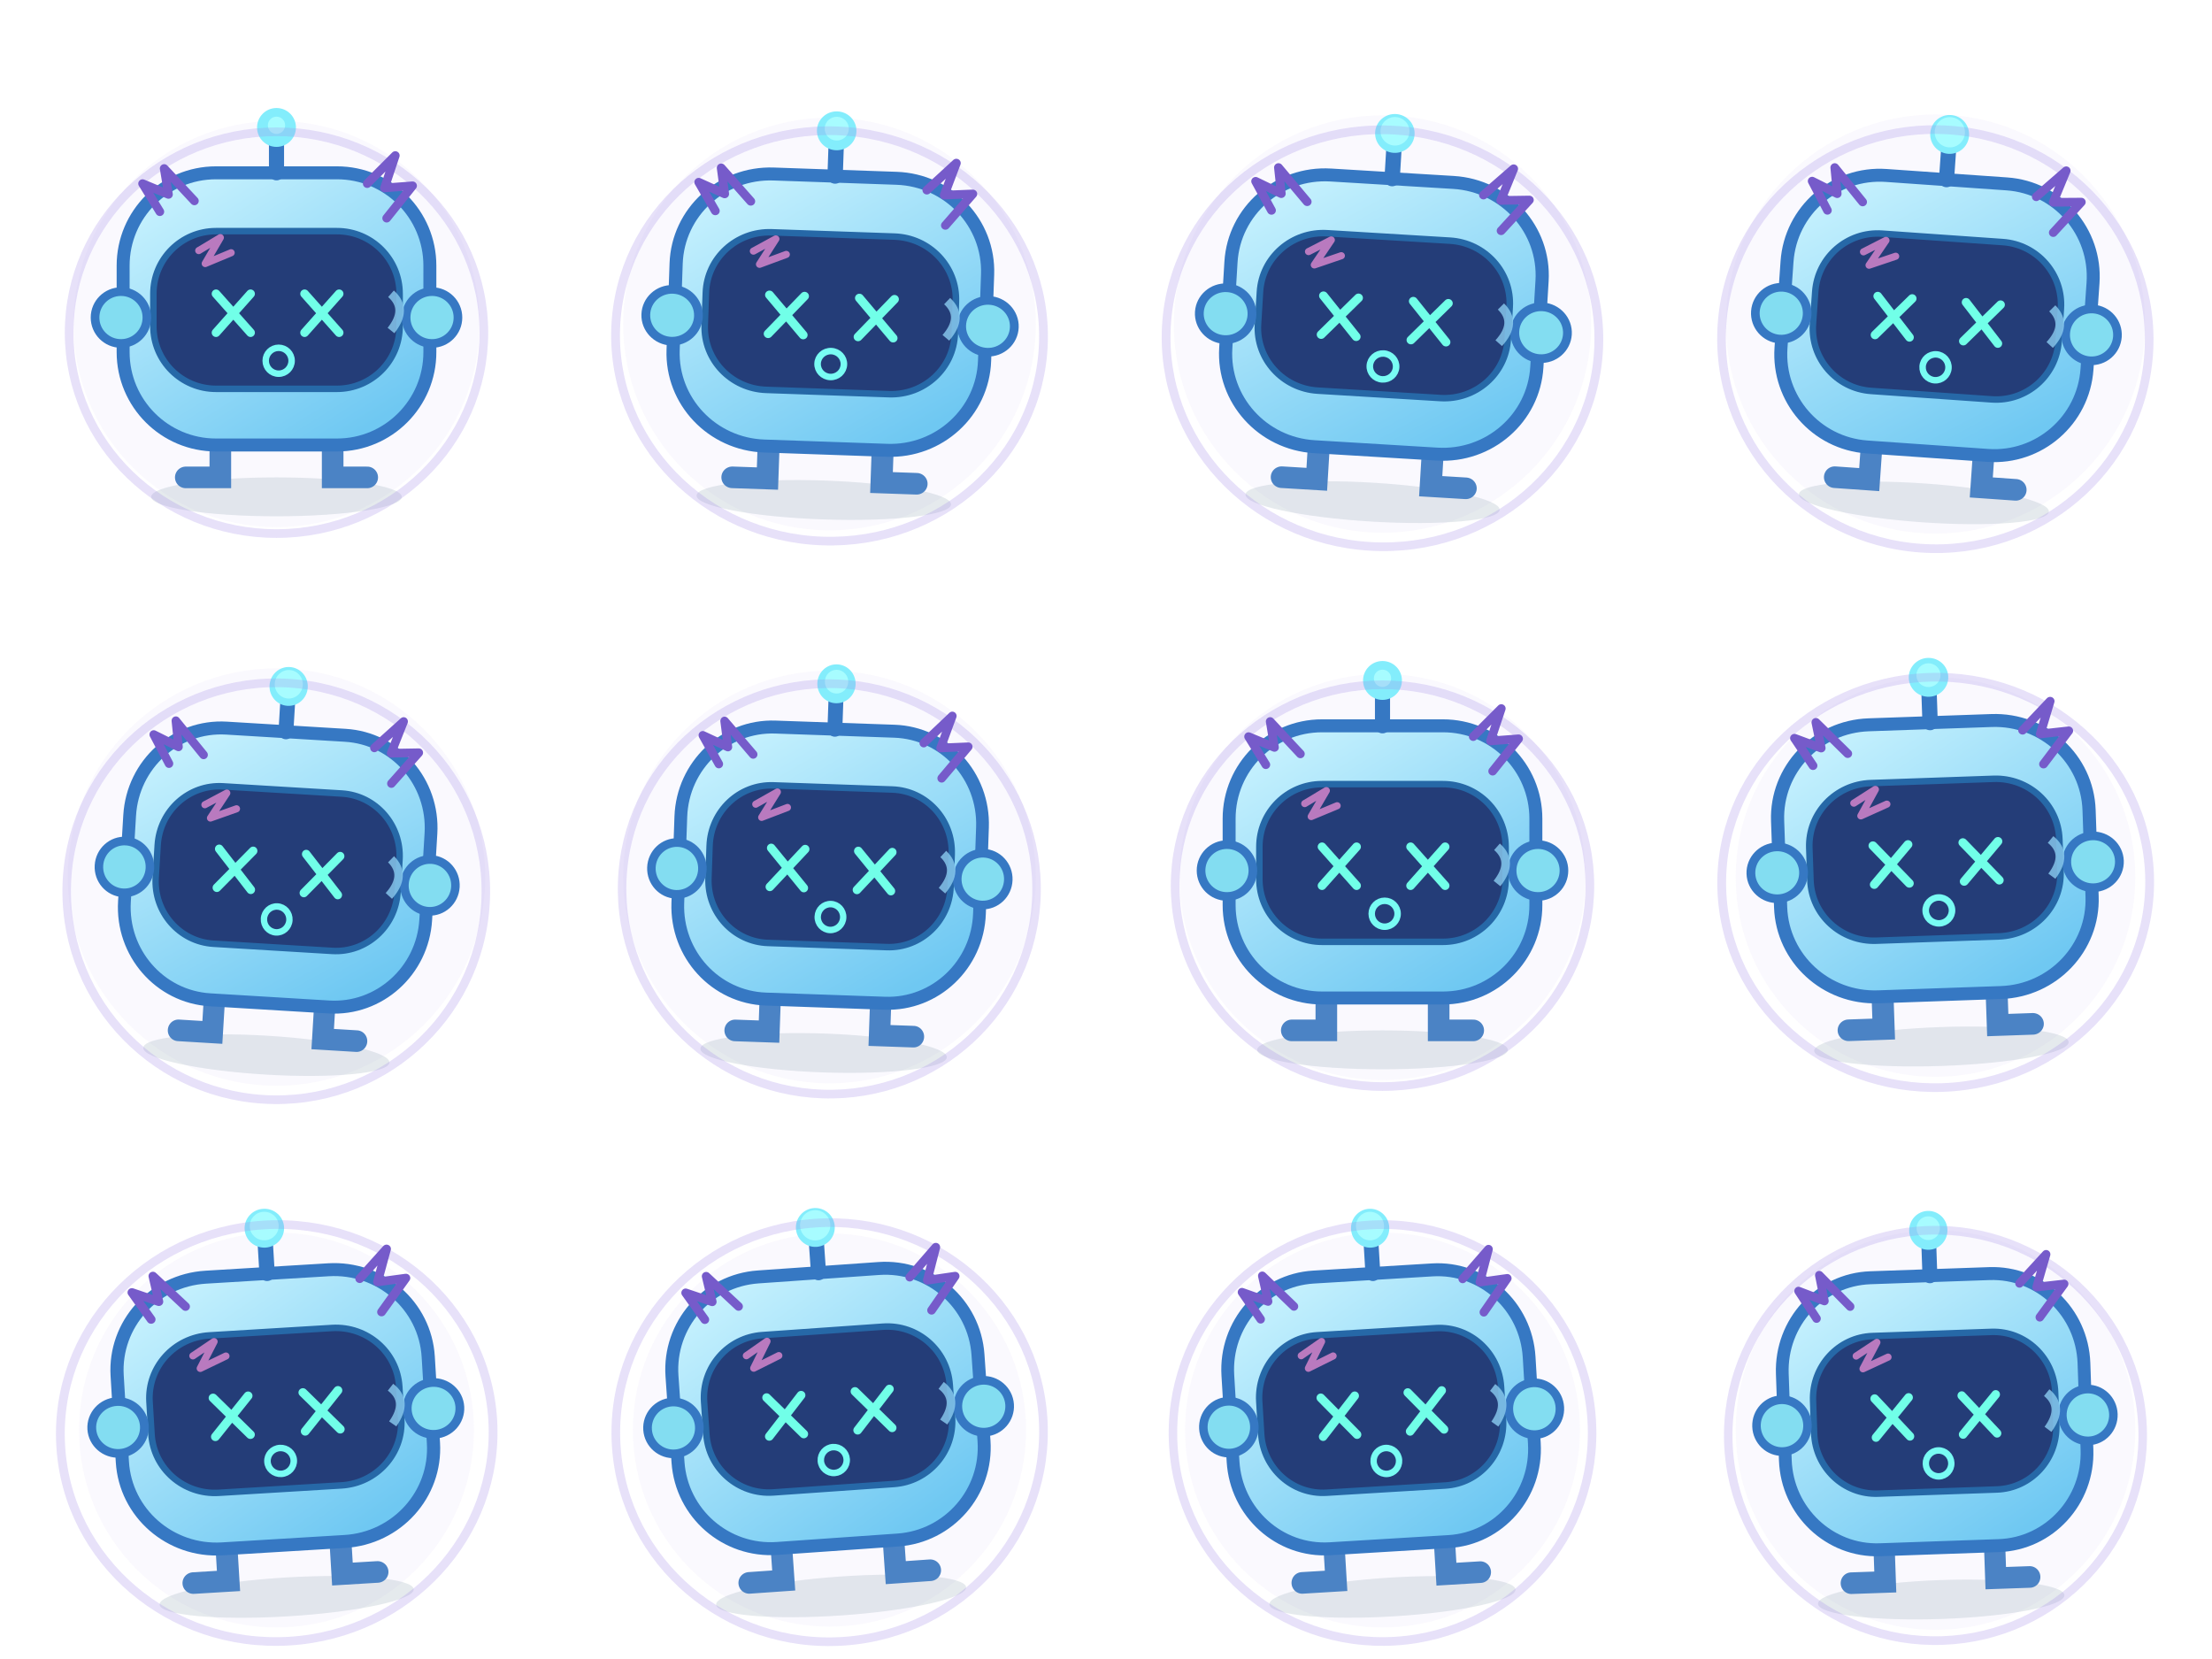
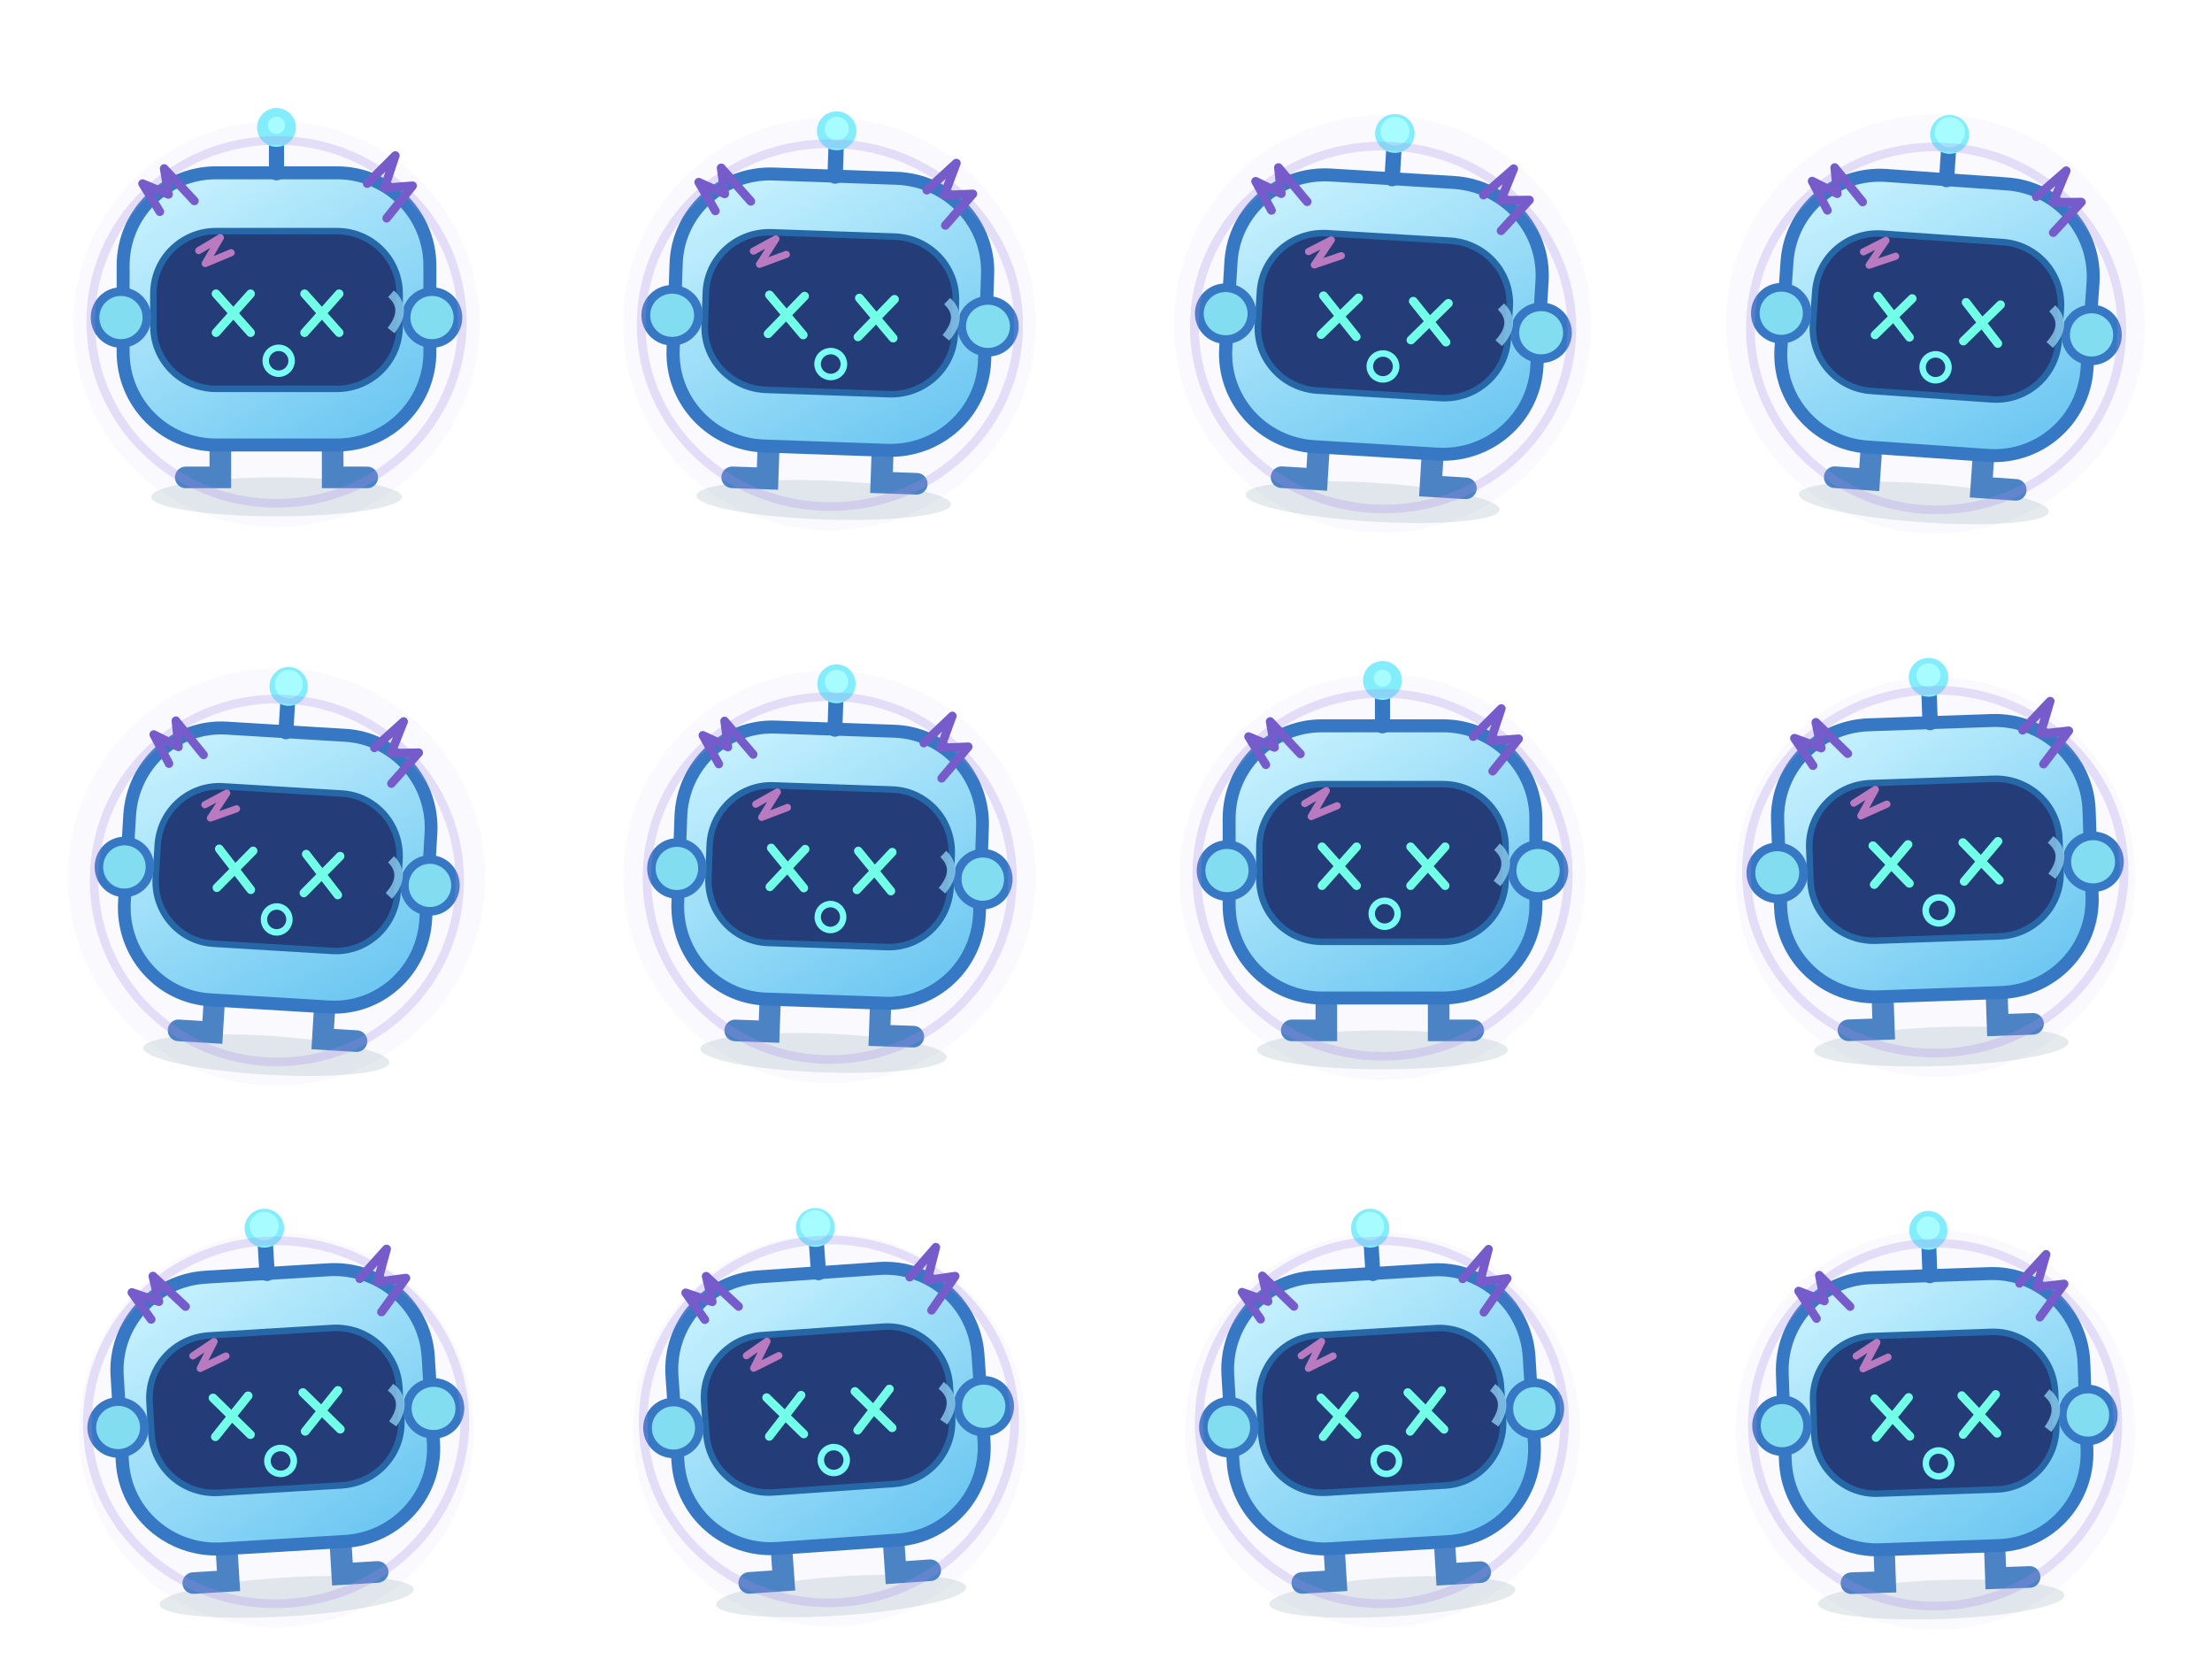
<svg xmlns="http://www.w3.org/2000/svg" width="1024" height="768" viewBox="0 0 1024 768" role="img" aria-label="OneLife robot overloaded wellbeing animation">
  <defs>
    <linearGradient id="shell" x2=".7" y2="1">
      <stop stop-color="#D0F6FF" />
      <stop offset="1" stop-color="#6FC8F2" />
    </linearGradient>
  </defs>
  <g transform="translate(0 0)">
    <circle cx="128" cy="150" r="94.00" fill="#D7C9F3" opacity=".12" />
    <g transform="translate(0 0.00) rotate(0.00 128 153) translate(0.00 0.00) scale(1.000 1.000)">
      <ellipse cx="128" cy="230" rx="58" ry="9" fill="#153D5C" opacity=".11" />
      <path d="M102 201v20h-16M154 201v20h16" fill="none" stroke="#4B83C5" stroke-width="10" stroke-linecap="round" />
      <rect x="57" y="80" width="142" height="126" rx="43" fill="url(#shell)" stroke="#3678C3" stroke-width="6" />
      <rect x="71" y="107" width="114" height="73" rx="29" fill="#243D78" stroke="#2668A7" stroke-width="3" />
      <path d="M128 80V65" stroke="#3678C3" stroke-width="7" stroke-linecap="round" />
      <circle cx="128" cy="59" r="9" fill="#83EDFC" />
      <circle cx="56" cy="147" r="12" fill="#83DDF1" stroke="#3678C3" stroke-width="4" />
      <circle cx="200" cy="147" r="12" fill="#83DDF1" stroke="#3678C3" stroke-width="4" />
      <path d="M100 136l16 18m0-18l-16 18M141 136l16 18m0-18l-16 18" stroke="#71FFE8" stroke-width="4" stroke-linecap="round" />
      <circle cx="129" cy="167" r="6" fill="none" stroke="#78FCF3" stroke-width="3" />
      <circle cx="128" cy="58" r="4.0" fill="#ADFFFF" opacity=".85" />
-       <ellipse cx="128" cy="154" rx="96.0" ry="93.0" fill="none" stroke="#A18AE8" stroke-width="4" opacity=".26" />
+       <ellipse cx="128" cy="149" rx="86" ry="84" fill="none" stroke="#A18AE8" stroke-width="4" opacity=".26" />
      <path d="M74 98l-8 -13 12 5 -2 -12 14 15M170 85l13 -13 -5 15 13 -1 -12 15" fill="none" stroke="#765BCA" stroke-width="4" stroke-linecap="round" stroke-linejoin="round" />
      <path d="M92 116l10 -6 -7 12 12 -5" fill="none" stroke="#B97ABF" stroke-width="3.3" stroke-linecap="round" stroke-linejoin="round" />
      <path d="M181 136q8 7 0 17" fill="none" stroke="#89C9EE" stroke-width="4" opacity=".82" />
    </g>
  </g>
  <g transform="translate(256 0)">
    <circle cx="128" cy="150" r="95.50" fill="#D7C9F3" opacity=".12" />
    <g transform="translate(0 1.50) rotate(2.00 128 153) translate(-2.00 0.00) scale(1.016 1.000)">
      <ellipse cx="128" cy="230" rx="58" ry="9" fill="#153D5C" opacity=".11" />
      <path d="M102 201v20h-16M154 201v20h16" fill="none" stroke="#4B83C5" stroke-width="10" stroke-linecap="round" />
      <rect x="57" y="80" width="142" height="126" rx="43" fill="url(#shell)" stroke="#3678C3" stroke-width="6" />
      <rect x="71" y="107" width="114" height="73" rx="29" fill="#243D78" stroke="#2668A7" stroke-width="3" />
      <path d="M128 80V65" stroke="#3678C3" stroke-width="7" stroke-linecap="round" />
      <circle cx="128" cy="59" r="9" fill="#83EDFC" />
      <circle cx="56" cy="147" r="12" fill="#83DDF1" stroke="#3678C3" stroke-width="4" />
      <circle cx="200" cy="147" r="12" fill="#83DDF1" stroke="#3678C3" stroke-width="4" />
      <path d="M100 136l16 18m0-18l-16 18M141 136l16 18m0-18l-16 18" stroke="#71FFE8" stroke-width="4" stroke-linecap="round" />
      <circle cx="129" cy="167" r="6" fill="none" stroke="#78FCF3" stroke-width="3" />
      <circle cx="128" cy="58" r="5.5" fill="#ADFFFF" opacity=".85" />
-       <ellipse cx="128" cy="154" rx="97.5" ry="95.0" fill="none" stroke="#A18AE8" stroke-width="4" opacity=".26" />
+       <ellipse cx="128" cy="149" rx="86" ry="84" fill="none" stroke="#A18AE8" stroke-width="4" opacity=".26" />
      <path d="M74 98l-8 -13 12 5 -2 -12 14 15M170 85l13 -13 -5 15 13 -1 -12 15" fill="none" stroke="#765BCA" stroke-width="4" stroke-linecap="round" stroke-linejoin="round" />
      <path d="M92 116l10 -6 -7 12 12 -5" fill="none" stroke="#B97ABF" stroke-width="3.3" stroke-linecap="round" stroke-linejoin="round" />
      <path d="M181 136q8 7 0 17" fill="none" stroke="#89C9EE" stroke-width="4" opacity=".82" />
    </g>
  </g>
  <g transform="translate(512 0)">
    <circle cx="128" cy="150" r="96.60" fill="#D7C9F3" opacity=".12" />
    <g transform="translate(0 2.60) rotate(3.46 128 153) translate(-2.00 0.00) scale(1.016 1.000)">
      <ellipse cx="128" cy="230" rx="58" ry="9" fill="#153D5C" opacity=".11" />
      <path d="M102 201v20h-16M154 201v20h16" fill="none" stroke="#4B83C5" stroke-width="10" stroke-linecap="round" />
      <rect x="57" y="80" width="142" height="126" rx="43" fill="url(#shell)" stroke="#3678C3" stroke-width="6" />
      <rect x="71" y="107" width="114" height="73" rx="29" fill="#243D78" stroke="#2668A7" stroke-width="3" />
      <path d="M128 80V65" stroke="#3678C3" stroke-width="7" stroke-linecap="round" />
      <circle cx="128" cy="59" r="9" fill="#83EDFC" />
      <circle cx="56" cy="147" r="12" fill="#83DDF1" stroke="#3678C3" stroke-width="4" />
      <circle cx="200" cy="147" r="12" fill="#83DDF1" stroke="#3678C3" stroke-width="4" />
      <path d="M100 136l16 18m0-18l-16 18M141 136l16 18m0-18l-16 18" stroke="#71FFE8" stroke-width="4" stroke-linecap="round" />
      <circle cx="129" cy="167" r="6" fill="none" stroke="#78FCF3" stroke-width="3" />
      <circle cx="128" cy="58" r="6.6" fill="#ADFFFF" opacity=".85" />
-       <ellipse cx="128" cy="154" rx="98.6" ry="96.5" fill="none" stroke="#A18AE8" stroke-width="4" opacity=".26" />
+       <ellipse cx="128" cy="149" rx="86" ry="84" fill="none" stroke="#A18AE8" stroke-width="4" opacity=".26" />
      <path d="M74 98l-8 -13 12 5 -2 -12 14 15M170 85l13 -13 -5 15 13 -1 -12 15" fill="none" stroke="#765BCA" stroke-width="4" stroke-linecap="round" stroke-linejoin="round" />
      <path d="M92 116l10 -6 -7 12 12 -5" fill="none" stroke="#B97ABF" stroke-width="3.3" stroke-linecap="round" stroke-linejoin="round" />
      <path d="M181 136q8 7 0 17" fill="none" stroke="#89C9EE" stroke-width="4" opacity=".82" />
    </g>
  </g>
  <g transform="translate(768 0)">
    <circle cx="128" cy="150" r="97.00" fill="#D7C9F3" opacity=".12" />
    <g transform="translate(0 3.00) rotate(4.00 128 153) translate(0.00 0.00) scale(1.000 1.000)">
      <ellipse cx="128" cy="230" rx="58" ry="9" fill="#153D5C" opacity=".11" />
      <path d="M102 201v20h-16M154 201v20h16" fill="none" stroke="#4B83C5" stroke-width="10" stroke-linecap="round" />
      <rect x="57" y="80" width="142" height="126" rx="43" fill="url(#shell)" stroke="#3678C3" stroke-width="6" />
      <rect x="71" y="107" width="114" height="73" rx="29" fill="#243D78" stroke="#2668A7" stroke-width="3" />
      <path d="M128 80V65" stroke="#3678C3" stroke-width="7" stroke-linecap="round" />
      <circle cx="128" cy="59" r="9" fill="#83EDFC" />
      <circle cx="56" cy="147" r="12" fill="#83DDF1" stroke="#3678C3" stroke-width="4" />
      <circle cx="200" cy="147" r="12" fill="#83DDF1" stroke="#3678C3" stroke-width="4" />
      <path d="M100 136l16 18m0-18l-16 18M141 136l16 18m0-18l-16 18" stroke="#71FFE8" stroke-width="4" stroke-linecap="round" />
      <circle cx="129" cy="167" r="6" fill="none" stroke="#78FCF3" stroke-width="3" />
      <circle cx="128" cy="58" r="7.0" fill="#ADFFFF" opacity=".85" />
-       <ellipse cx="128" cy="154" rx="99.0" ry="97.0" fill="none" stroke="#A18AE8" stroke-width="4" opacity=".26" />
+       <ellipse cx="128" cy="149" rx="86" ry="84" fill="none" stroke="#A18AE8" stroke-width="4" opacity=".26" />
      <path d="M74 98l-8 -13 12 5 -2 -12 14 15M170 85l13 -13 -5 15 13 -1 -12 15" fill="none" stroke="#765BCA" stroke-width="4" stroke-linecap="round" stroke-linejoin="round" />
      <path d="M92 116l10 -6 -7 12 12 -5" fill="none" stroke="#B97ABF" stroke-width="3.3" stroke-linecap="round" stroke-linejoin="round" />
      <path d="M181 136q8 7 0 17" fill="none" stroke="#89C9EE" stroke-width="4" opacity=".82" />
    </g>
  </g>
  <g transform="translate(0 256)">
    <circle cx="128" cy="150" r="96.60" fill="#D7C9F3" opacity=".12" />
    <g transform="translate(0 2.60) rotate(3.46 128 153) translate(2.00 0.00) scale(0.984 1.000)">
      <ellipse cx="128" cy="230" rx="58" ry="9" fill="#153D5C" opacity=".11" />
      <path d="M102 201v20h-16M154 201v20h16" fill="none" stroke="#4B83C5" stroke-width="10" stroke-linecap="round" />
      <rect x="57" y="80" width="142" height="126" rx="43" fill="url(#shell)" stroke="#3678C3" stroke-width="6" />
      <rect x="71" y="107" width="114" height="73" rx="29" fill="#243D78" stroke="#2668A7" stroke-width="3" />
      <path d="M128 80V65" stroke="#3678C3" stroke-width="7" stroke-linecap="round" />
      <circle cx="128" cy="59" r="9" fill="#83EDFC" />
      <circle cx="56" cy="147" r="12" fill="#83DDF1" stroke="#3678C3" stroke-width="4" />
      <circle cx="200" cy="147" r="12" fill="#83DDF1" stroke="#3678C3" stroke-width="4" />
      <path d="M100 136l16 18m0-18l-16 18M141 136l16 18m0-18l-16 18" stroke="#71FFE8" stroke-width="4" stroke-linecap="round" />
      <circle cx="129" cy="167" r="6" fill="none" stroke="#78FCF3" stroke-width="3" />
      <circle cx="128" cy="58" r="6.6" fill="#ADFFFF" opacity=".85" />
-       <ellipse cx="128" cy="154" rx="98.6" ry="96.5" fill="none" stroke="#A18AE8" stroke-width="4" opacity=".26" />
+       <ellipse cx="128" cy="149" rx="86" ry="84" fill="none" stroke="#A18AE8" stroke-width="4" opacity=".26" />
      <path d="M74 98l-8 -13 12 5 -2 -12 14 15M170 85l13 -13 -5 15 13 -1 -12 15" fill="none" stroke="#765BCA" stroke-width="4" stroke-linecap="round" stroke-linejoin="round" />
      <path d="M92 116l10 -6 -7 12 12 -5" fill="none" stroke="#B97ABF" stroke-width="3.3" stroke-linecap="round" stroke-linejoin="round" />
      <path d="M181 136q8 7 0 17" fill="none" stroke="#89C9EE" stroke-width="4" opacity=".82" />
    </g>
  </g>
  <g transform="translate(256 256)">
    <circle cx="128" cy="150" r="95.50" fill="#D7C9F3" opacity=".12" />
    <g transform="translate(0 1.50) rotate(2.00 128 153) translate(2.00 0.00) scale(0.984 1.000)">
      <ellipse cx="128" cy="230" rx="58" ry="9" fill="#153D5C" opacity=".11" />
      <path d="M102 201v20h-16M154 201v20h16" fill="none" stroke="#4B83C5" stroke-width="10" stroke-linecap="round" />
      <rect x="57" y="80" width="142" height="126" rx="43" fill="url(#shell)" stroke="#3678C3" stroke-width="6" />
      <rect x="71" y="107" width="114" height="73" rx="29" fill="#243D78" stroke="#2668A7" stroke-width="3" />
      <path d="M128 80V65" stroke="#3678C3" stroke-width="7" stroke-linecap="round" />
      <circle cx="128" cy="59" r="9" fill="#83EDFC" />
      <circle cx="56" cy="147" r="12" fill="#83DDF1" stroke="#3678C3" stroke-width="4" />
      <circle cx="200" cy="147" r="12" fill="#83DDF1" stroke="#3678C3" stroke-width="4" />
      <path d="M100 136l16 18m0-18l-16 18M141 136l16 18m0-18l-16 18" stroke="#71FFE8" stroke-width="4" stroke-linecap="round" />
      <circle cx="129" cy="167" r="6" fill="none" stroke="#78FCF3" stroke-width="3" />
      <circle cx="128" cy="58" r="5.5" fill="#ADFFFF" opacity=".85" />
-       <ellipse cx="128" cy="154" rx="97.5" ry="95.0" fill="none" stroke="#A18AE8" stroke-width="4" opacity=".26" />
+       <ellipse cx="128" cy="149" rx="86" ry="84" fill="none" stroke="#A18AE8" stroke-width="4" opacity=".26" />
      <path d="M74 98l-8 -13 12 5 -2 -12 14 15M170 85l13 -13 -5 15 13 -1 -12 15" fill="none" stroke="#765BCA" stroke-width="4" stroke-linecap="round" stroke-linejoin="round" />
      <path d="M92 116l10 -6 -7 12 12 -5" fill="none" stroke="#B97ABF" stroke-width="3.3" stroke-linecap="round" stroke-linejoin="round" />
      <path d="M181 136q8 7 0 17" fill="none" stroke="#89C9EE" stroke-width="4" opacity=".82" />
    </g>
  </g>
  <g transform="translate(512 256)">
    <circle cx="128" cy="150" r="94.00" fill="#D7C9F3" opacity=".12" />
    <g transform="translate(0 0.00) rotate(0.00 128 153) translate(0.00 0.00) scale(1.000 1.000)">
      <ellipse cx="128" cy="230" rx="58" ry="9" fill="#153D5C" opacity=".11" />
      <path d="M102 201v20h-16M154 201v20h16" fill="none" stroke="#4B83C5" stroke-width="10" stroke-linecap="round" />
      <rect x="57" y="80" width="142" height="126" rx="43" fill="url(#shell)" stroke="#3678C3" stroke-width="6" />
      <rect x="71" y="107" width="114" height="73" rx="29" fill="#243D78" stroke="#2668A7" stroke-width="3" />
      <path d="M128 80V65" stroke="#3678C3" stroke-width="7" stroke-linecap="round" />
      <circle cx="128" cy="59" r="9" fill="#83EDFC" />
      <circle cx="56" cy="147" r="12" fill="#83DDF1" stroke="#3678C3" stroke-width="4" />
      <circle cx="200" cy="147" r="12" fill="#83DDF1" stroke="#3678C3" stroke-width="4" />
      <path d="M100 136l16 18m0-18l-16 18M141 136l16 18m0-18l-16 18" stroke="#71FFE8" stroke-width="4" stroke-linecap="round" />
      <circle cx="129" cy="167" r="6" fill="none" stroke="#78FCF3" stroke-width="3" />
      <circle cx="128" cy="58" r="4.0" fill="#ADFFFF" opacity=".85" />
-       <ellipse cx="128" cy="154" rx="96.0" ry="93.0" fill="none" stroke="#A18AE8" stroke-width="4" opacity=".26" />
+       <ellipse cx="128" cy="149" rx="86" ry="84" fill="none" stroke="#A18AE8" stroke-width="4" opacity=".26" />
      <path d="M74 98l-8 -13 12 5 -2 -12 14 15M170 85l13 -13 -5 15 13 -1 -12 15" fill="none" stroke="#765BCA" stroke-width="4" stroke-linecap="round" stroke-linejoin="round" />
      <path d="M92 116l10 -6 -7 12 12 -5" fill="none" stroke="#B97ABF" stroke-width="3.3" stroke-linecap="round" stroke-linejoin="round" />
      <path d="M181 136q8 7 0 17" fill="none" stroke="#89C9EE" stroke-width="4" opacity=".82" />
    </g>
  </g>
  <g transform="translate(768 256)">
    <circle cx="128" cy="150" r="92.50" fill="#D7C9F3" opacity=".12" />
    <g transform="translate(0 -1.50) rotate(-2.00 128 153) translate(-2.00 0.00) scale(1.016 1.000)">
      <ellipse cx="128" cy="230" rx="58" ry="9" fill="#153D5C" opacity=".11" />
      <path d="M102 201v20h-16M154 201v20h16" fill="none" stroke="#4B83C5" stroke-width="10" stroke-linecap="round" />
      <rect x="57" y="80" width="142" height="126" rx="43" fill="url(#shell)" stroke="#3678C3" stroke-width="6" />
      <rect x="71" y="107" width="114" height="73" rx="29" fill="#243D78" stroke="#2668A7" stroke-width="3" />
      <path d="M128 80V65" stroke="#3678C3" stroke-width="7" stroke-linecap="round" />
      <circle cx="128" cy="59" r="9" fill="#83EDFC" />
      <circle cx="56" cy="147" r="12" fill="#83DDF1" stroke="#3678C3" stroke-width="4" />
      <circle cx="200" cy="147" r="12" fill="#83DDF1" stroke="#3678C3" stroke-width="4" />
      <path d="M100 136l16 18m0-18l-16 18M141 136l16 18m0-18l-16 18" stroke="#71FFE8" stroke-width="4" stroke-linecap="round" />
      <circle cx="129" cy="167" r="6" fill="none" stroke="#78FCF3" stroke-width="3" />
      <circle cx="128" cy="58" r="5.5" fill="#ADFFFF" opacity=".85" />
-       <ellipse cx="128" cy="154" rx="97.5" ry="95.0" fill="none" stroke="#A18AE8" stroke-width="4" opacity=".26" />
+       <ellipse cx="128" cy="149" rx="86" ry="84" fill="none" stroke="#A18AE8" stroke-width="4" opacity=".26" />
      <path d="M74 98l-8 -13 12 5 -2 -12 14 15M170 85l13 -13 -5 15 13 -1 -12 15" fill="none" stroke="#765BCA" stroke-width="4" stroke-linecap="round" stroke-linejoin="round" />
      <path d="M92 116l10 -6 -7 12 12 -5" fill="none" stroke="#B97ABF" stroke-width="3.3" stroke-linecap="round" stroke-linejoin="round" />
      <path d="M181 136q8 7 0 17" fill="none" stroke="#89C9EE" stroke-width="4" opacity=".82" />
    </g>
  </g>
  <g transform="translate(0 512)">
    <circle cx="128" cy="150" r="91.40" fill="#D7C9F3" opacity=".12" />
    <g transform="translate(0 -2.60) rotate(-3.46 128 153) translate(-2.00 0.00) scale(1.016 1.000)">
      <ellipse cx="128" cy="230" rx="58" ry="9" fill="#153D5C" opacity=".11" />
      <path d="M102 201v20h-16M154 201v20h16" fill="none" stroke="#4B83C5" stroke-width="10" stroke-linecap="round" />
      <rect x="57" y="80" width="142" height="126" rx="43" fill="url(#shell)" stroke="#3678C3" stroke-width="6" />
      <rect x="71" y="107" width="114" height="73" rx="29" fill="#243D78" stroke="#2668A7" stroke-width="3" />
      <path d="M128 80V65" stroke="#3678C3" stroke-width="7" stroke-linecap="round" />
      <circle cx="128" cy="59" r="9" fill="#83EDFC" />
      <circle cx="56" cy="147" r="12" fill="#83DDF1" stroke="#3678C3" stroke-width="4" />
      <circle cx="200" cy="147" r="12" fill="#83DDF1" stroke="#3678C3" stroke-width="4" />
      <path d="M100 136l16 18m0-18l-16 18M141 136l16 18m0-18l-16 18" stroke="#71FFE8" stroke-width="4" stroke-linecap="round" />
      <circle cx="129" cy="167" r="6" fill="none" stroke="#78FCF3" stroke-width="3" />
      <circle cx="128" cy="58" r="6.6" fill="#ADFFFF" opacity=".85" />
-       <ellipse cx="128" cy="154" rx="98.6" ry="96.5" fill="none" stroke="#A18AE8" stroke-width="4" opacity=".26" />
+       <ellipse cx="128" cy="149" rx="86" ry="84" fill="none" stroke="#A18AE8" stroke-width="4" opacity=".26" />
      <path d="M74 98l-8 -13 12 5 -2 -12 14 15M170 85l13 -13 -5 15 13 -1 -12 15" fill="none" stroke="#765BCA" stroke-width="4" stroke-linecap="round" stroke-linejoin="round" />
      <path d="M92 116l10 -6 -7 12 12 -5" fill="none" stroke="#B97ABF" stroke-width="3.3" stroke-linecap="round" stroke-linejoin="round" />
      <path d="M181 136q8 7 0 17" fill="none" stroke="#89C9EE" stroke-width="4" opacity=".82" />
    </g>
  </g>
  <g transform="translate(256 512)">
    <circle cx="128" cy="150" r="91.00" fill="#D7C9F3" opacity=".12" />
    <g transform="translate(0 -3.00) rotate(-4.00 128 153) translate(0.00 0.00) scale(1.000 1.000)">
      <ellipse cx="128" cy="230" rx="58" ry="9" fill="#153D5C" opacity=".11" />
      <path d="M102 201v20h-16M154 201v20h16" fill="none" stroke="#4B83C5" stroke-width="10" stroke-linecap="round" />
      <rect x="57" y="80" width="142" height="126" rx="43" fill="url(#shell)" stroke="#3678C3" stroke-width="6" />
      <rect x="71" y="107" width="114" height="73" rx="29" fill="#243D78" stroke="#2668A7" stroke-width="3" />
      <path d="M128 80V65" stroke="#3678C3" stroke-width="7" stroke-linecap="round" />
      <circle cx="128" cy="59" r="9" fill="#83EDFC" />
      <circle cx="56" cy="147" r="12" fill="#83DDF1" stroke="#3678C3" stroke-width="4" />
      <circle cx="200" cy="147" r="12" fill="#83DDF1" stroke="#3678C3" stroke-width="4" />
      <path d="M100 136l16 18m0-18l-16 18M141 136l16 18m0-18l-16 18" stroke="#71FFE8" stroke-width="4" stroke-linecap="round" />
      <circle cx="129" cy="167" r="6" fill="none" stroke="#78FCF3" stroke-width="3" />
      <circle cx="128" cy="58" r="7.0" fill="#ADFFFF" opacity=".85" />
-       <ellipse cx="128" cy="154" rx="99.0" ry="97.0" fill="none" stroke="#A18AE8" stroke-width="4" opacity=".26" />
+       <ellipse cx="128" cy="149" rx="86" ry="84" fill="none" stroke="#A18AE8" stroke-width="4" opacity=".26" />
      <path d="M74 98l-8 -13 12 5 -2 -12 14 15M170 85l13 -13 -5 15 13 -1 -12 15" fill="none" stroke="#765BCA" stroke-width="4" stroke-linecap="round" stroke-linejoin="round" />
      <path d="M92 116l10 -6 -7 12 12 -5" fill="none" stroke="#B97ABF" stroke-width="3.3" stroke-linecap="round" stroke-linejoin="round" />
      <path d="M181 136q8 7 0 17" fill="none" stroke="#89C9EE" stroke-width="4" opacity=".82" />
    </g>
  </g>
  <g transform="translate(512 512)">
    <circle cx="128" cy="150" r="91.40" fill="#D7C9F3" opacity=".12" />
    <g transform="translate(0 -2.60) rotate(-3.46 128 153) translate(2.00 0.00) scale(0.984 1.000)">
      <ellipse cx="128" cy="230" rx="58" ry="9" fill="#153D5C" opacity=".11" />
      <path d="M102 201v20h-16M154 201v20h16" fill="none" stroke="#4B83C5" stroke-width="10" stroke-linecap="round" />
      <rect x="57" y="80" width="142" height="126" rx="43" fill="url(#shell)" stroke="#3678C3" stroke-width="6" />
      <rect x="71" y="107" width="114" height="73" rx="29" fill="#243D78" stroke="#2668A7" stroke-width="3" />
      <path d="M128 80V65" stroke="#3678C3" stroke-width="7" stroke-linecap="round" />
      <circle cx="128" cy="59" r="9" fill="#83EDFC" />
      <circle cx="56" cy="147" r="12" fill="#83DDF1" stroke="#3678C3" stroke-width="4" />
      <circle cx="200" cy="147" r="12" fill="#83DDF1" stroke="#3678C3" stroke-width="4" />
      <path d="M100 136l16 18m0-18l-16 18M141 136l16 18m0-18l-16 18" stroke="#71FFE8" stroke-width="4" stroke-linecap="round" />
      <circle cx="129" cy="167" r="6" fill="none" stroke="#78FCF3" stroke-width="3" />
      <circle cx="128" cy="58" r="6.6" fill="#ADFFFF" opacity=".85" />
-       <ellipse cx="128" cy="154" rx="98.6" ry="96.5" fill="none" stroke="#A18AE8" stroke-width="4" opacity=".26" />
+       <ellipse cx="128" cy="149" rx="86" ry="84" fill="none" stroke="#A18AE8" stroke-width="4" opacity=".26" />
      <path d="M74 98l-8 -13 12 5 -2 -12 14 15M170 85l13 -13 -5 15 13 -1 -12 15" fill="none" stroke="#765BCA" stroke-width="4" stroke-linecap="round" stroke-linejoin="round" />
      <path d="M92 116l10 -6 -7 12 12 -5" fill="none" stroke="#B97ABF" stroke-width="3.3" stroke-linecap="round" stroke-linejoin="round" />
      <path d="M181 136q8 7 0 17" fill="none" stroke="#89C9EE" stroke-width="4" opacity=".82" />
    </g>
  </g>
  <g transform="translate(768 512)">
    <circle cx="128" cy="150" r="92.50" fill="#D7C9F3" opacity=".12" />
    <g transform="translate(0 -1.50) rotate(-2.00 128 153) translate(2.00 0.00) scale(0.984 1.000)">
      <ellipse cx="128" cy="230" rx="58" ry="9" fill="#153D5C" opacity=".11" />
      <path d="M102 201v20h-16M154 201v20h16" fill="none" stroke="#4B83C5" stroke-width="10" stroke-linecap="round" />
      <rect x="57" y="80" width="142" height="126" rx="43" fill="url(#shell)" stroke="#3678C3" stroke-width="6" />
      <rect x="71" y="107" width="114" height="73" rx="29" fill="#243D78" stroke="#2668A7" stroke-width="3" />
      <path d="M128 80V65" stroke="#3678C3" stroke-width="7" stroke-linecap="round" />
      <circle cx="128" cy="59" r="9" fill="#83EDFC" />
      <circle cx="56" cy="147" r="12" fill="#83DDF1" stroke="#3678C3" stroke-width="4" />
      <circle cx="200" cy="147" r="12" fill="#83DDF1" stroke="#3678C3" stroke-width="4" />
      <path d="M100 136l16 18m0-18l-16 18M141 136l16 18m0-18l-16 18" stroke="#71FFE8" stroke-width="4" stroke-linecap="round" />
      <circle cx="129" cy="167" r="6" fill="none" stroke="#78FCF3" stroke-width="3" />
      <circle cx="128" cy="58" r="5.5" fill="#ADFFFF" opacity=".85" />
-       <ellipse cx="128" cy="154" rx="97.5" ry="95.0" fill="none" stroke="#A18AE8" stroke-width="4" opacity=".26" />
+       <ellipse cx="128" cy="149" rx="86" ry="84" fill="none" stroke="#A18AE8" stroke-width="4" opacity=".26" />
      <path d="M74 98l-8 -13 12 5 -2 -12 14 15M170 85l13 -13 -5 15 13 -1 -12 15" fill="none" stroke="#765BCA" stroke-width="4" stroke-linecap="round" stroke-linejoin="round" />
      <path d="M92 116l10 -6 -7 12 12 -5" fill="none" stroke="#B97ABF" stroke-width="3.3" stroke-linecap="round" stroke-linejoin="round" />
      <path d="M181 136q8 7 0 17" fill="none" stroke="#89C9EE" stroke-width="4" opacity=".82" />
    </g>
  </g>
</svg>
